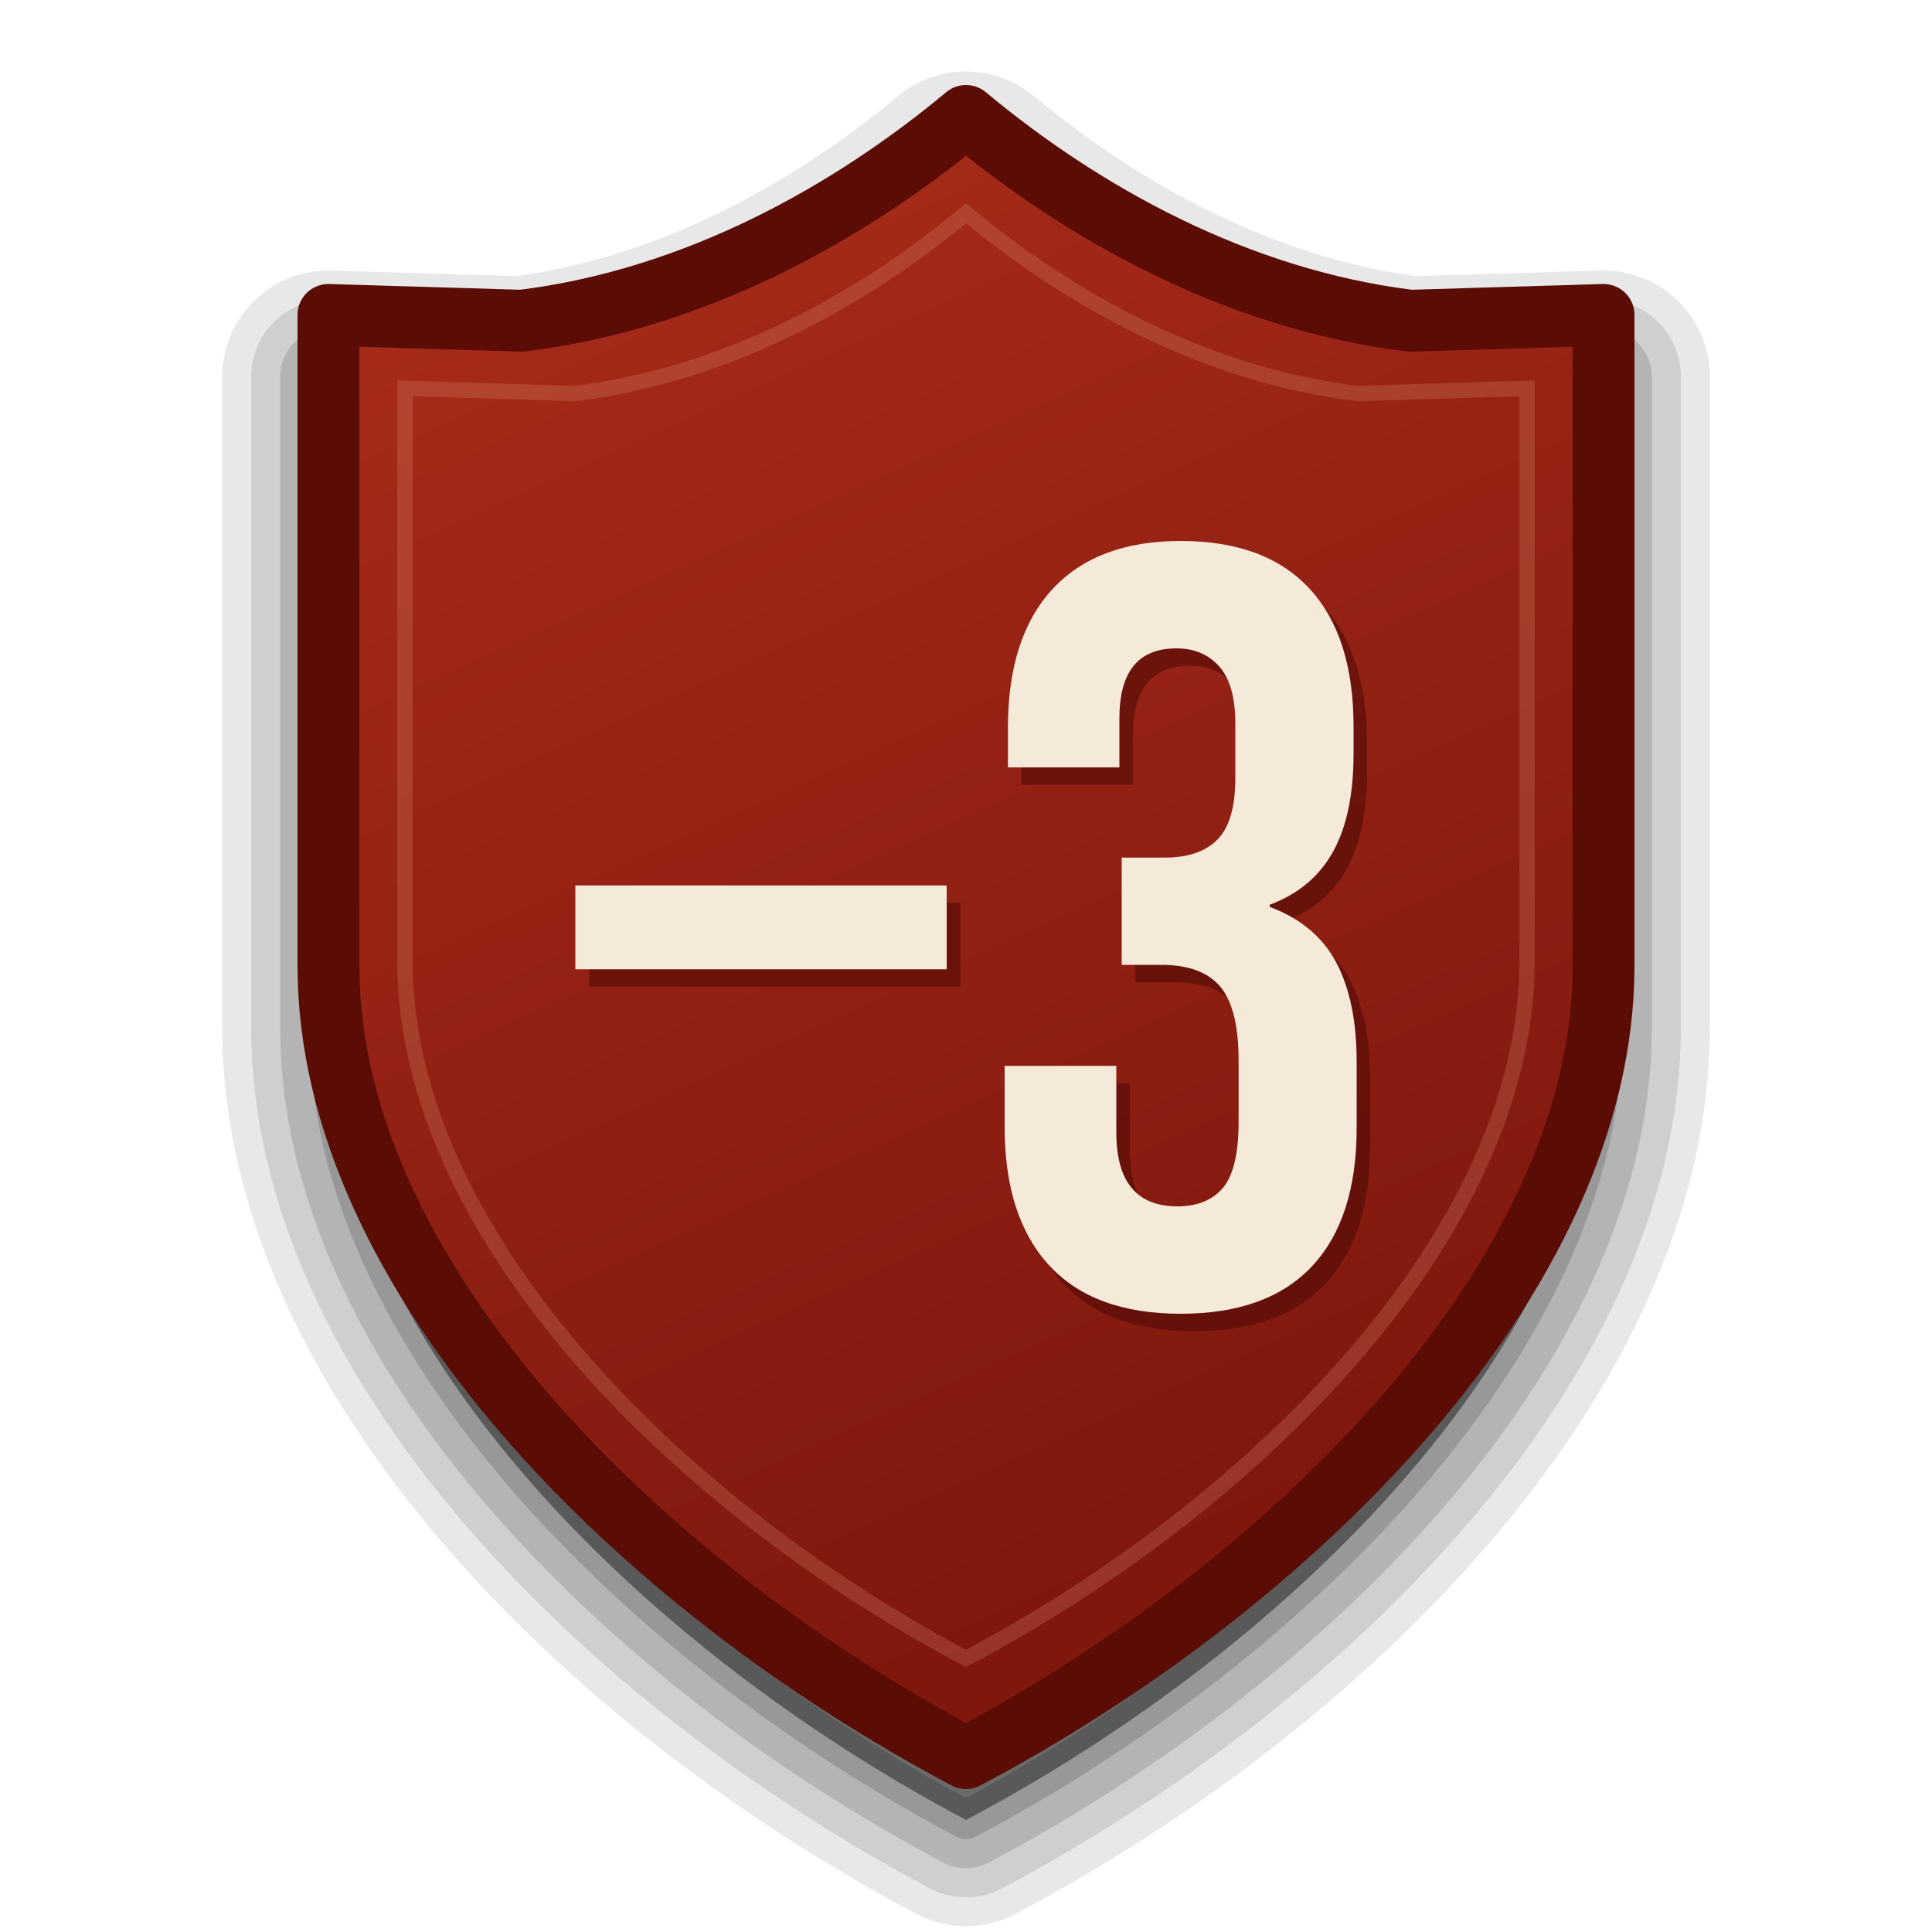
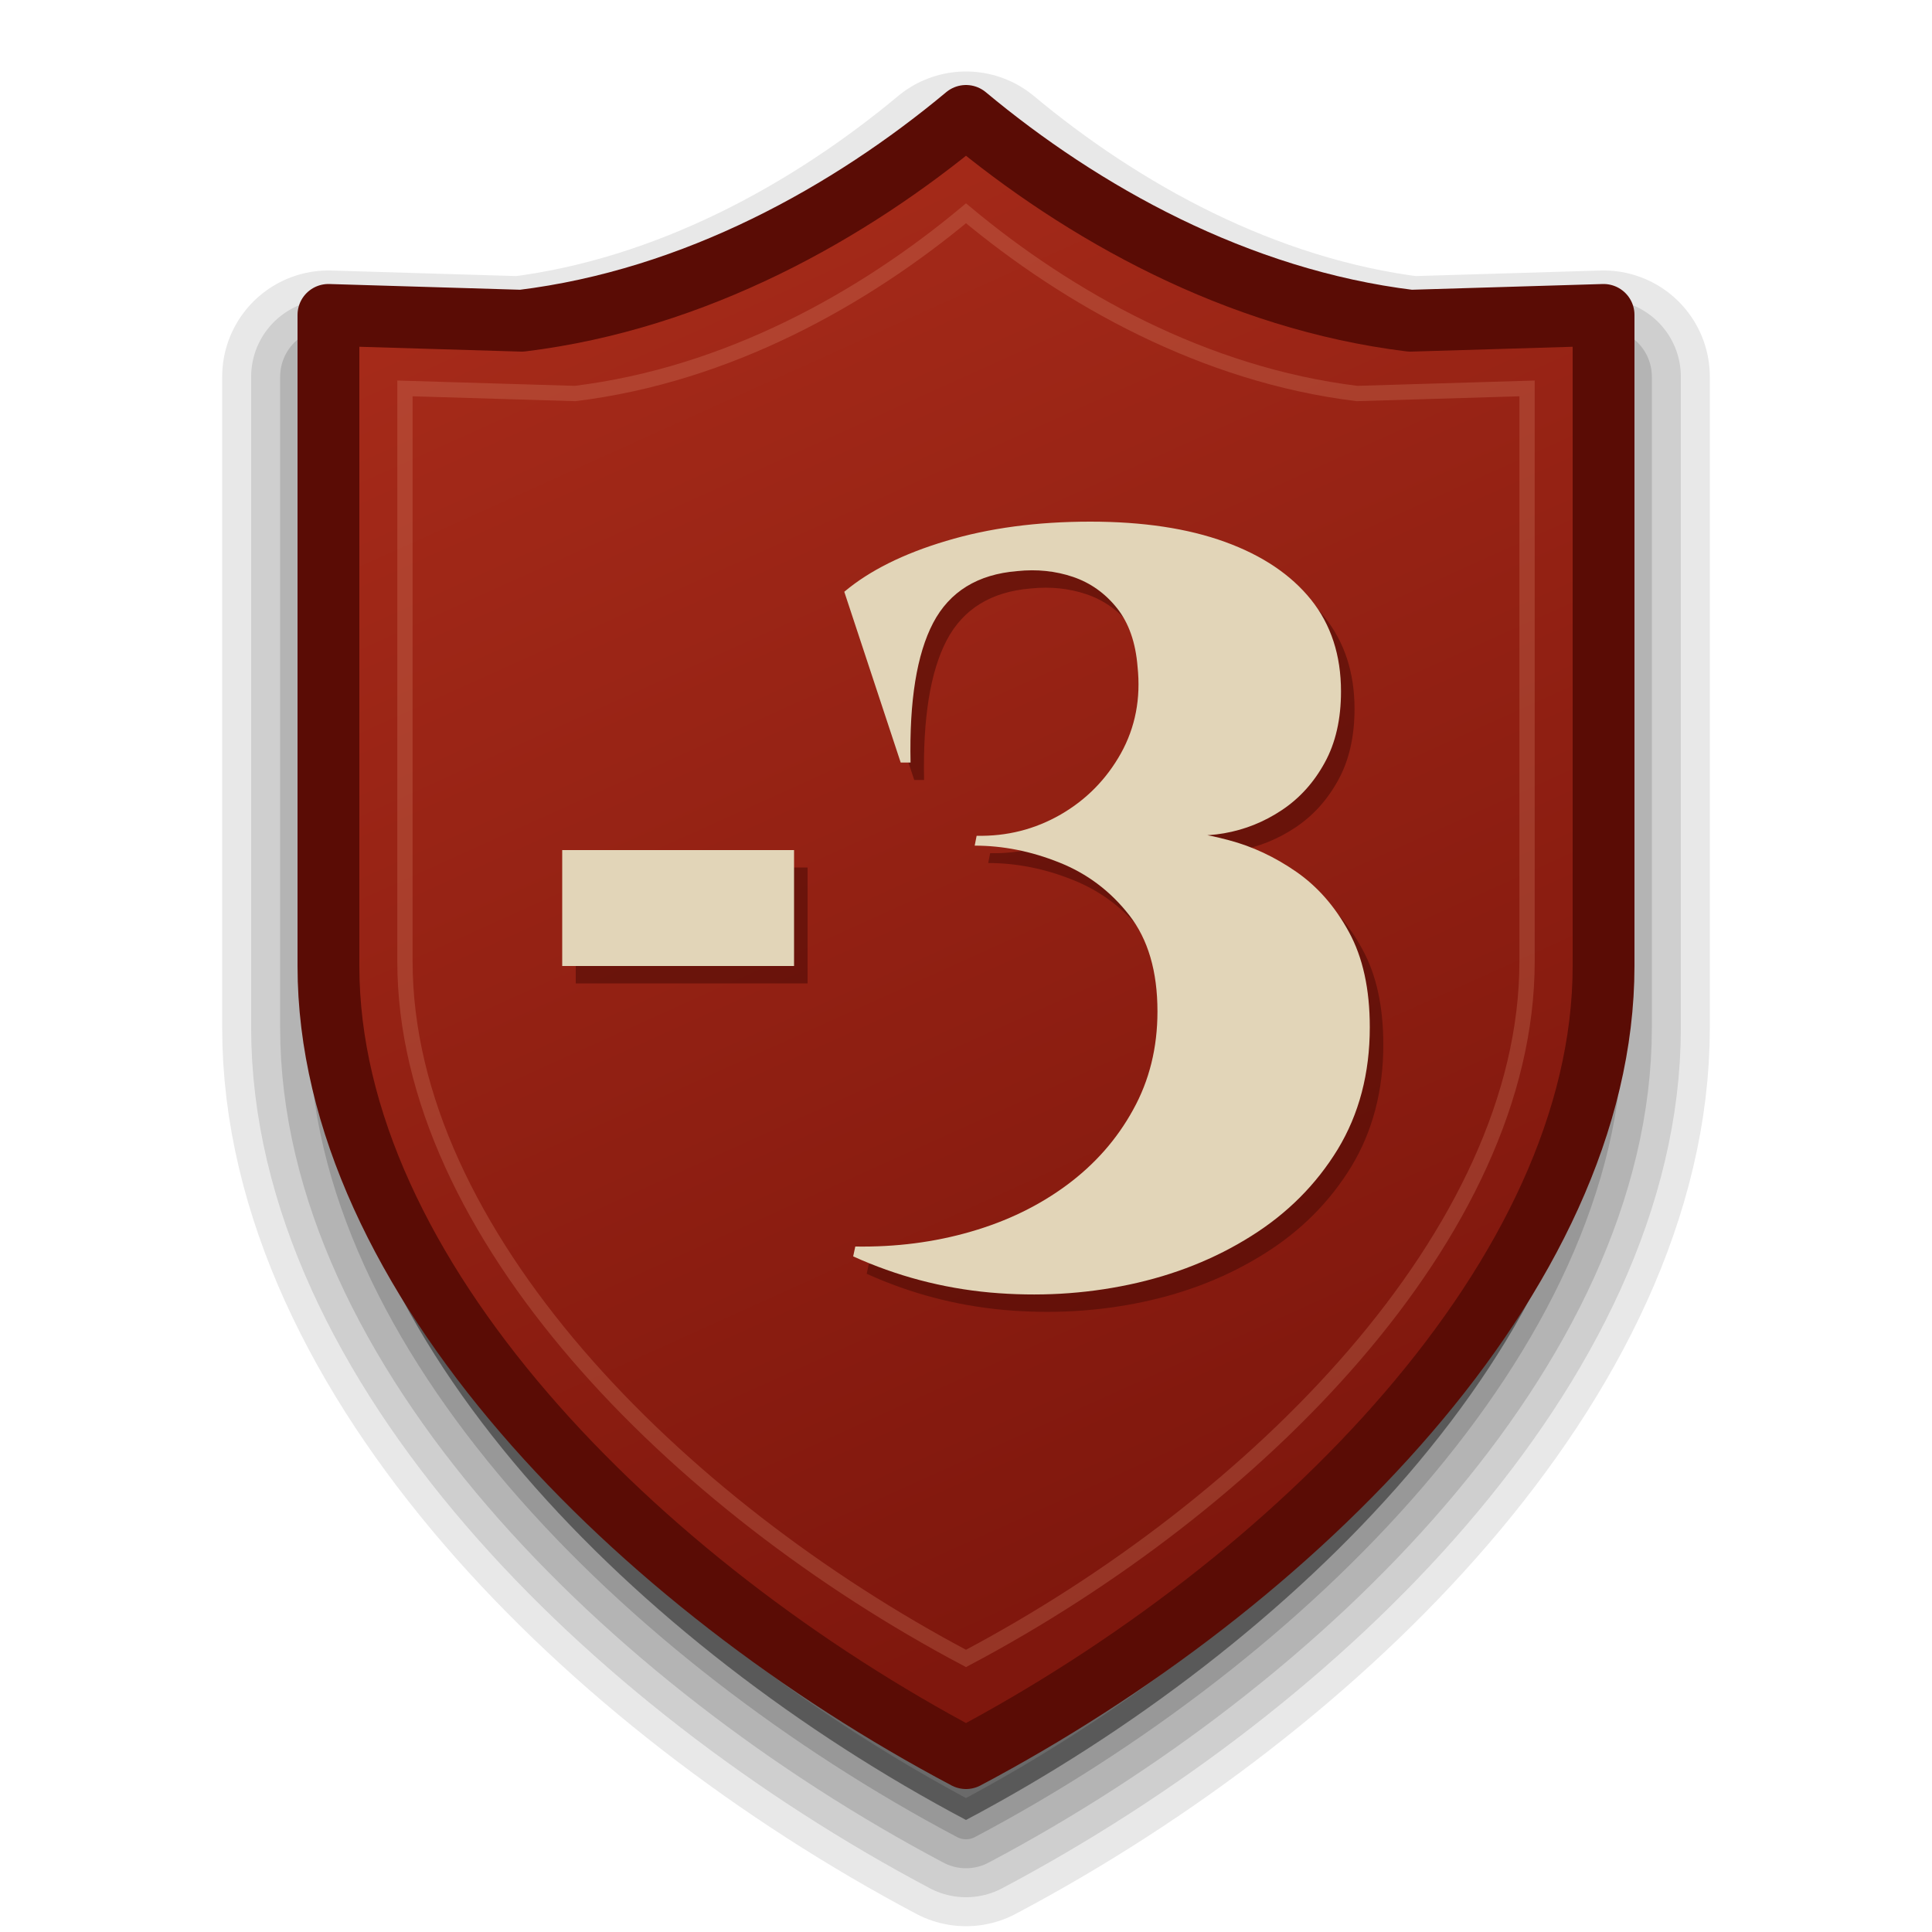
<svg xmlns="http://www.w3.org/2000/svg" viewBox="0 0 100 100">
  <defs>
    <linearGradient id="minus3-fill" x1="0" y1="0" x2=".35" y2="1">
      <stop offset="0" stop-color="#ab2d1b" />
      <stop offset="1" stop-color="#7f170d" />
    </linearGradient>
  </defs>
  <path d="M50 6C44 11 36 15.5 27 16.6L17 16.3L17 50C17 66 33 82 50 91C67 82 83 66 83 50L83 16.3L73 16.6C64 15.5 56 11 50 6Z" fill="#000" fill-opacity="0.09" stroke="#000" stroke-opacity="0.09" stroke-width="11" stroke-linejoin="round" transform="translate(0 3.2)" />
  <path d="M50 6C44 11 36 15.5 27 16.6L17 16.3L17 50C17 66 33 82 50 91C67 82 83 66 83 50L83 16.3L73 16.6C64 15.5 56 11 50 6Z" fill="#000" fill-opacity="0.11" stroke="#000" stroke-opacity="0.11" stroke-width="8" stroke-linejoin="round" transform="translate(0 3.2)" />
  <path d="M50 6C44 11 36 15.5 27 16.6L17 16.3L17 50C17 66 33 82 50 91C67 82 83 66 83 50L83 16.3L73 16.6C64 15.5 56 11 50 6Z" fill="#000" fill-opacity="0.13" stroke="#000" stroke-opacity="0.13" stroke-width="5" stroke-linejoin="round" transform="translate(0 3.2)" />
  <path d="M50 6C44 11 36 15.5 27 16.6L17 16.3L17 50C17 66 33 82 50 91C67 82 83 66 83 50L83 16.3L73 16.6C64 15.5 56 11 50 6Z" fill="#000" fill-opacity="0.16" stroke="#000" stroke-opacity="0.16" stroke-width="2" stroke-linejoin="round" transform="translate(0 3.2)" />
  <path d="M50 6C44 11 36 15.5 27 16.6L17 16.3L17 50C17 66 33 82 50 91C67 82 83 66 83 50L83 16.3L73 16.6C64 15.5 56 11 50 6Z" fill="url(#minus3-fill)" stroke="#5a0c05" stroke-width="3.2" stroke-linejoin="round" />
  <path d="M50 6C44 11 36 15.5 27 16.6L17 16.3L17 50C17 66 33 82 50 91C67 82 83 66 83 50L83 16.3L73 16.6C64 15.5 56 11 50 6Z" fill="none" stroke="#e9a27f" stroke-opacity=".22" stroke-width=".9" transform="translate(50 48) scale(.88) translate(-50 -48)" />
-   <path d="M29.78 45.83H49V50.17H29.78ZM52 58.33V55.17H57.78V58.61Q57.78 62.44 60.94 62.44Q62.5 62.44 63.31 61.47Q64.11 60.5 64.11 58.06V54.89Q64.11 52.22 63.17 51.08Q62.22 49.94 60.11 49.94H58.06V44.39H60.28Q62.11 44.39 63.03 43.44Q63.94 42.5 63.94 40.28V37.44Q63.94 35.44 63.11 34.5Q62.28 33.56 60.89 33.56Q57.94 33.56 57.94 37.17V39.72H52.17V37.67Q52.17 33 54.47 30.5Q56.78 28 61.11 28Q65.5 28 67.78 30.47Q70.06 32.94 70.06 37.61V39Q70.06 42.17 69 44.08Q67.94 46 65.72 46.83V46.94Q68.11 47.83 69.17 49.83Q70.22 51.83 70.22 54.94V58.39Q70.22 63.06 67.92 65.53Q65.61 68 61.11 68Q56.61 68 54.31 65.5Q52 63 52 58.33Z" fill="#4a0a04" fill-opacity=".55" transform="translate(.7 .9)" />
-   <path d="M29.78 45.83H49V50.17H29.78ZM52 58.33V55.17H57.78V58.61Q57.78 62.44 60.94 62.44Q62.5 62.44 63.31 61.47Q64.11 60.5 64.11 58.06V54.89Q64.11 52.22 63.17 51.08Q62.22 49.94 60.11 49.94H58.06V44.39H60.28Q62.11 44.39 63.03 43.44Q63.94 42.5 63.94 40.28V37.44Q63.94 35.44 63.11 34.5Q62.28 33.56 60.89 33.56Q57.94 33.56 57.94 37.17V39.72H52.17V37.67Q52.17 33 54.47 30.5Q56.78 28 61.11 28Q65.5 28 67.78 30.47Q70.06 32.94 70.06 37.61V39Q70.06 42.17 69 44.08Q67.94 46 65.72 46.83V46.94Q68.11 47.83 69.17 49.83Q70.22 51.83 70.22 54.94V58.39Q70.22 63.06 67.92 65.53Q65.61 68 61.11 68Q56.61 68 54.31 65.5Q52 63 52 58.33Z" fill="#f5e9d9" />
+   <path d="M29.10 44.00h12v6h-12ZM56.43 27Q60.52 27 63.41 28.05Q66.3 29.1 67.86 31.04Q69.41 32.98 69.41 35.79Q69.41 37.94 68.57 39.47Q67.73 41.01 66.35 41.93Q64.97 42.85 63.36 43.13Q61.75 43.41 60.26 43Q61.8 43 63.61 43.49Q65.43 43.97 67.09 45.12Q68.75 46.27 69.82 48.24Q70.9 50.21 70.9 53.17Q70.9 56.75 69.24 59.49Q67.57 62.22 64.76 63.98Q61.95 65.75 58.45 66.49Q54.95 67.23 51.24 66.9Q47.54 66.56 44.16 65.03L44.27 64.52Q47.43 64.57 50.25 63.75Q53.06 62.94 55.23 61.33Q57.4 59.72 58.65 57.44Q59.91 55.17 59.91 52.35Q59.91 49.24 58.45 47.37Q56.99 45.5 54.82 44.64Q52.65 43.77 50.45 43.77L50.55 43.26Q52.9 43.31 54.9 42.16Q56.89 41.01 58.02 38.99Q59.14 36.97 58.88 34.51Q58.73 32.62 57.81 31.47Q56.89 30.32 55.54 29.86Q54.18 29.4 52.65 29.56Q49.58 29.81 48.3 32.24Q47.03 34.67 47.13 39.47H46.62L43.7 30.63Q45.65 28.99 48.97 28Q52.29 27 56.43 27Z" fill="#4a0a04" fill-opacity=".55" transform="translate(.7 .9)" />
+   <path d="M29.10 44.00h12v6h-12ZM56.43 27Q60.52 27 63.41 28.05Q66.3 29.1 67.86 31.04Q69.41 32.98 69.41 35.79Q69.41 37.94 68.57 39.47Q67.73 41.01 66.35 41.93Q64.97 42.85 63.36 43.13Q61.75 43.41 60.26 43Q61.8 43 63.61 43.49Q65.43 43.97 67.09 45.12Q68.75 46.27 69.82 48.24Q70.9 50.21 70.9 53.17Q70.9 56.75 69.24 59.49Q67.57 62.22 64.76 63.98Q61.95 65.75 58.45 66.49Q54.95 67.23 51.24 66.9Q47.54 66.56 44.16 65.03L44.27 64.52Q47.43 64.57 50.25 63.75Q53.06 62.94 55.23 61.33Q57.4 59.72 58.65 57.44Q59.91 55.17 59.91 52.35Q59.91 49.24 58.45 47.37Q56.99 45.5 54.82 44.64Q52.65 43.77 50.45 43.77L50.55 43.26Q52.9 43.31 54.9 42.16Q56.89 41.01 58.02 38.99Q59.14 36.97 58.88 34.51Q58.73 32.62 57.81 31.47Q56.89 30.32 55.54 29.86Q54.18 29.4 52.65 29.56Q49.58 29.81 48.3 32.24Q47.03 34.67 47.13 39.47H46.62L43.7 30.63Q45.65 28.99 48.97 28Q52.29 27 56.43 27Z" fill="#e2d5b8" />
</svg>
